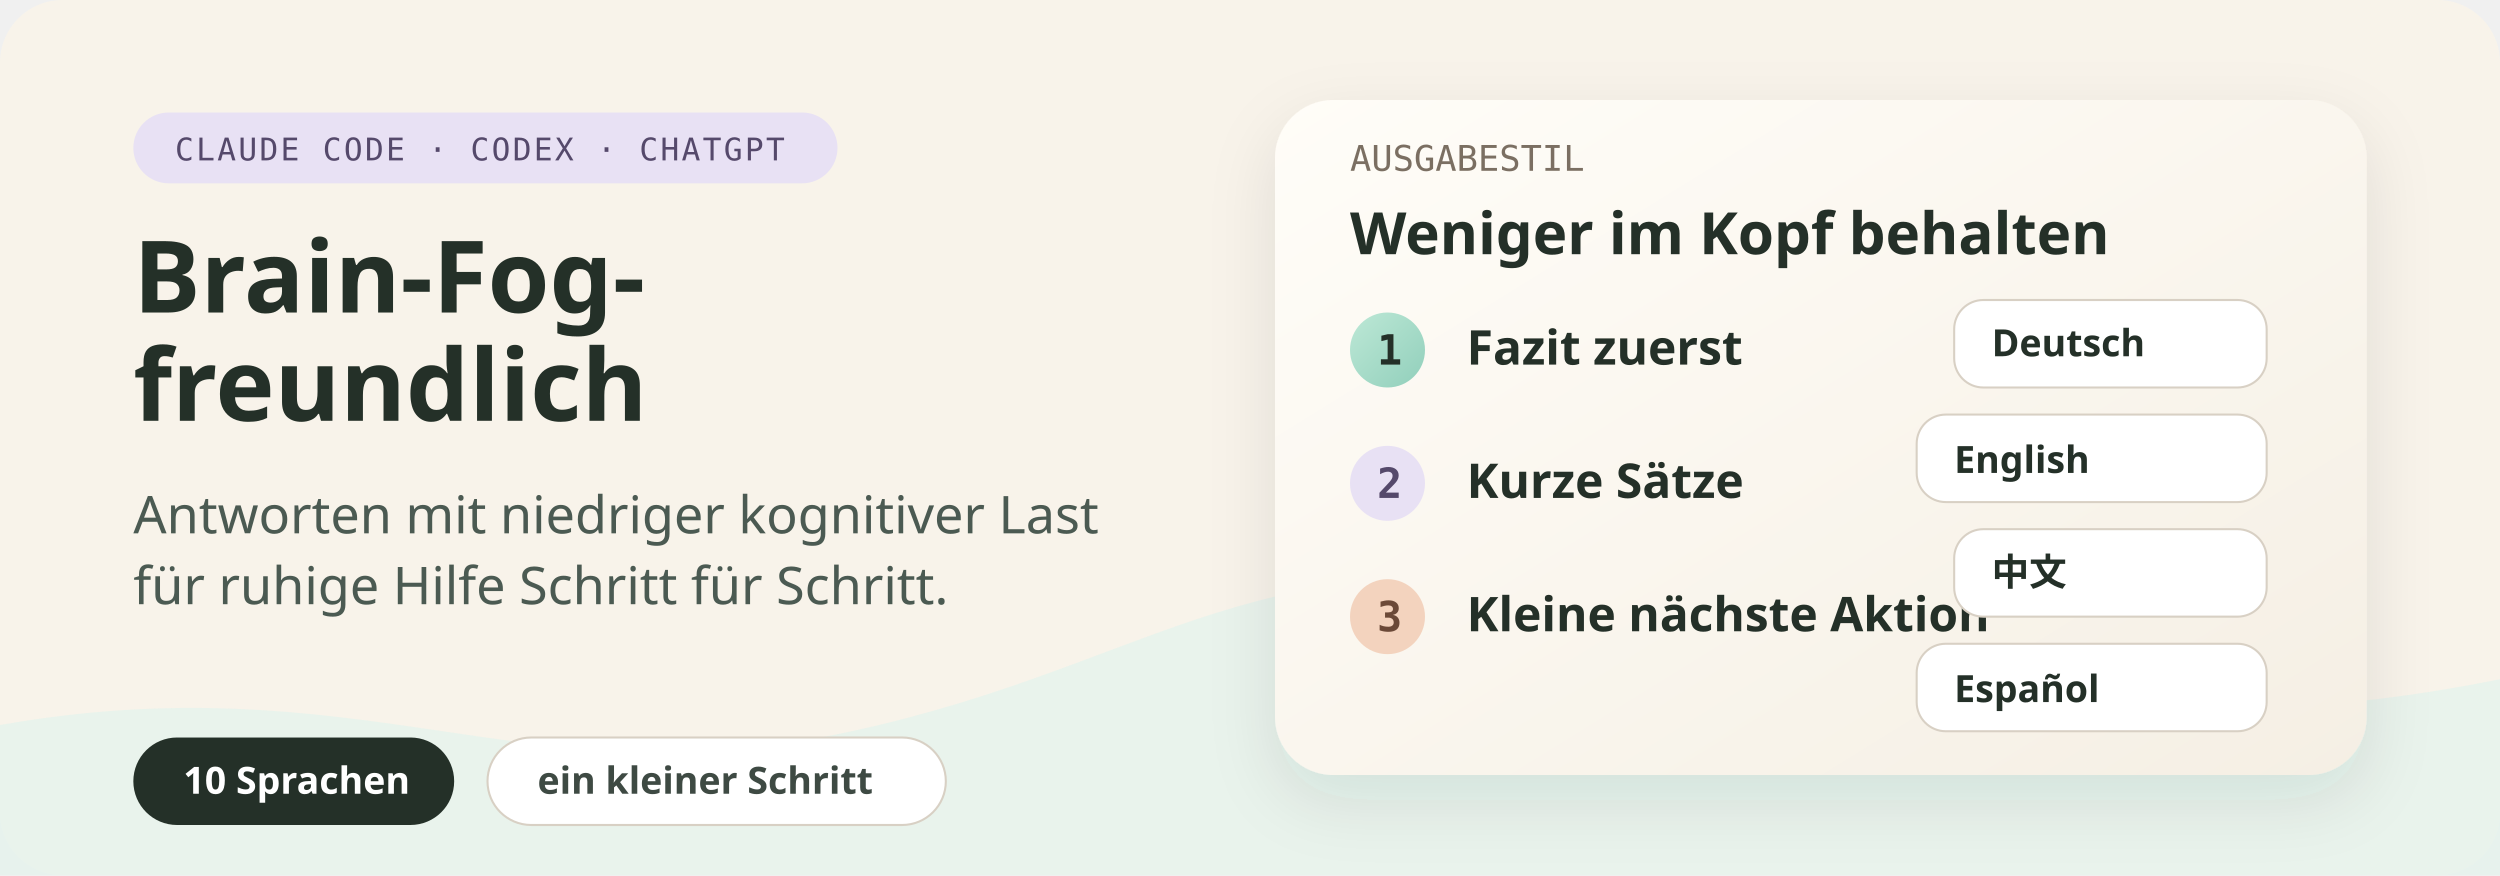
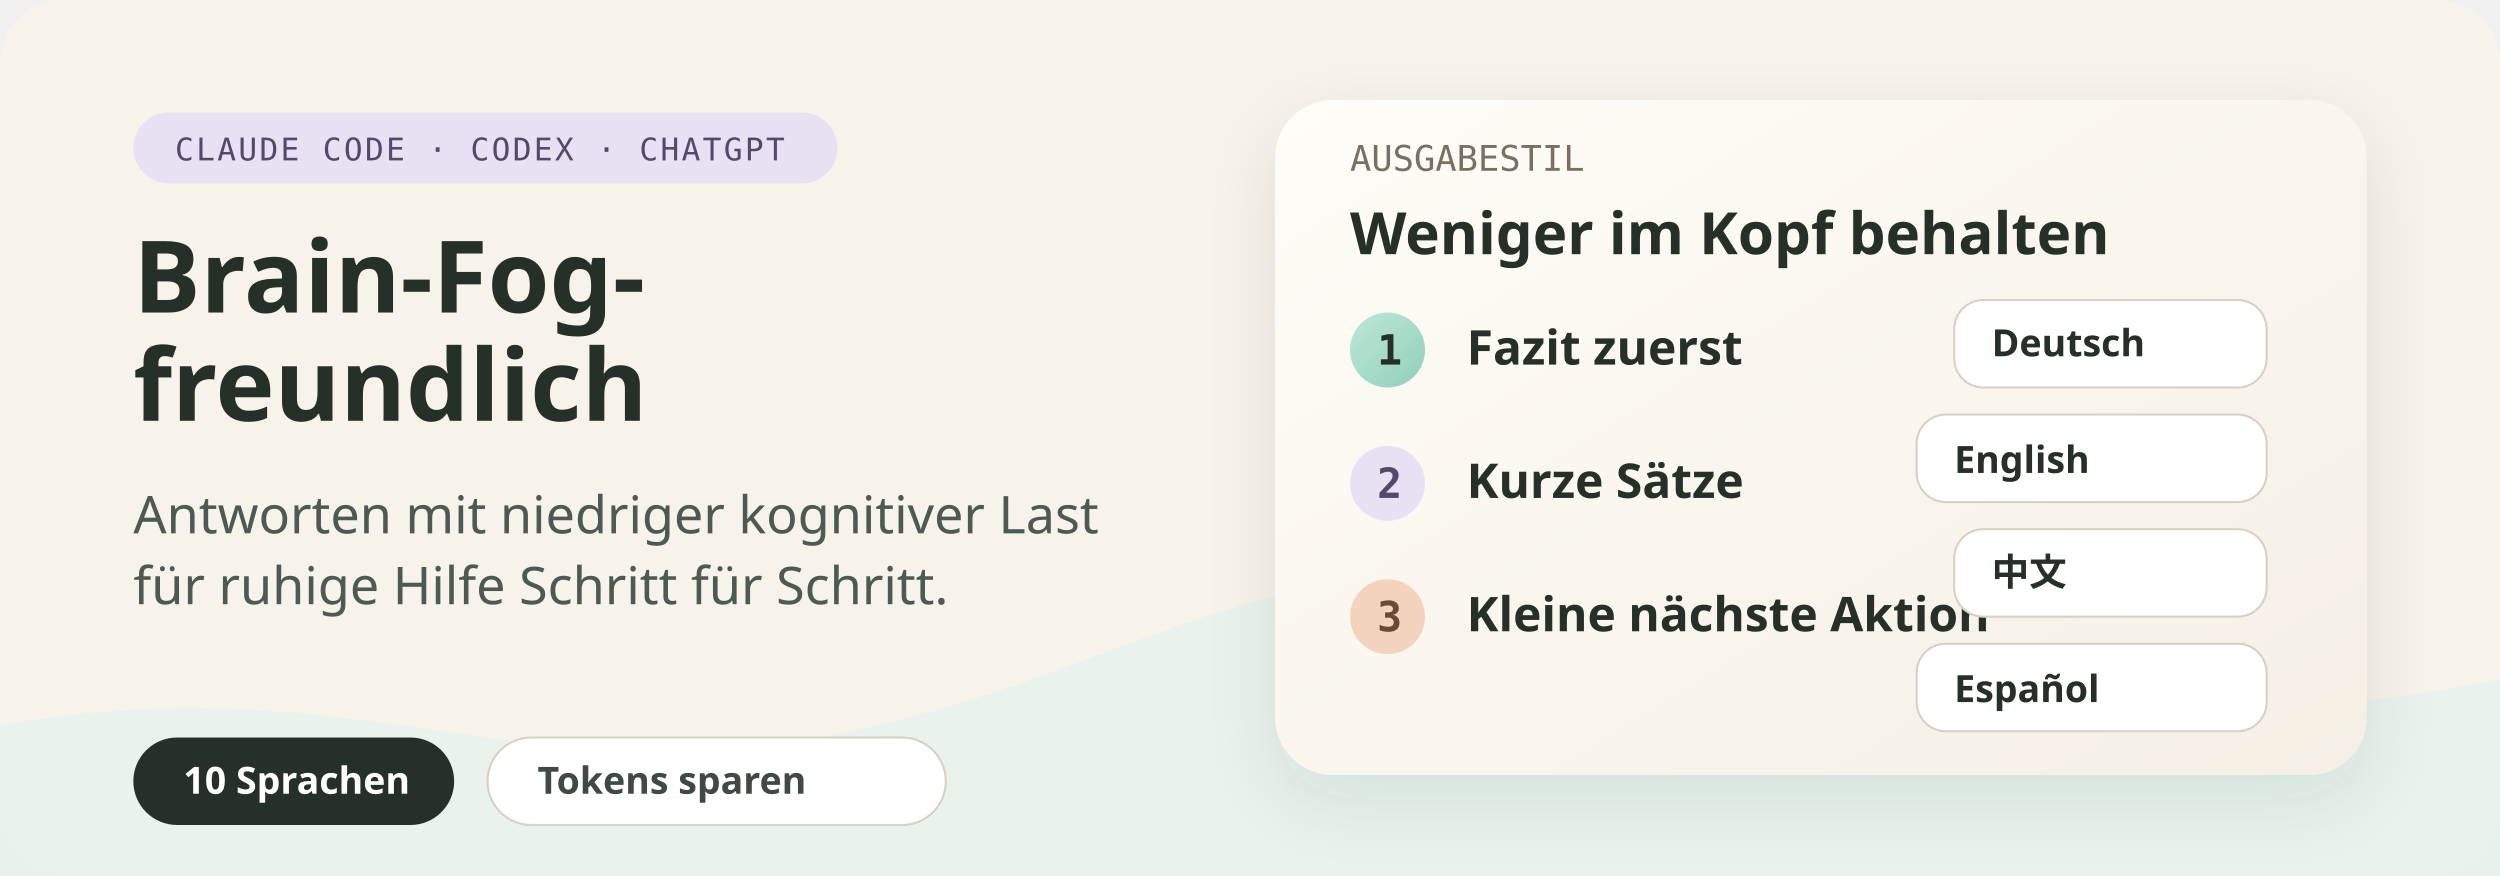
<svg xmlns="http://www.w3.org/2000/svg" width="1200" height="420" viewBox="0 0 1200 420" role="img" aria-labelledby="title desc">
  <defs>
    <linearGradient id="paper" x1="0" y1="0" x2="1" y2="1">
      <stop offset="0" stop-color="#FFFDF8" />
      <stop offset="1" stop-color="#F5EFE4" />
    </linearGradient>
    <linearGradient id="calm" x1="0" y1="0" x2="1" y2="1">
      <stop offset="0" stop-color="#BDE8D6" />
      <stop offset="1" stop-color="#91CFBB" />
    </linearGradient>
    <filter id="lift" x="-16%" y="-16%" width="132%" height="132%">
      <feDropShadow dx="0" dy="12" stdDeviation="16" flood-color="#263129" flood-opacity="0.10" />
    </filter>
  </defs>
  <rect width="1200" height="420" rx="30" fill="#F8F3EA" />
  <path d="M0 348 C170 318 252 382 394 354 C550 324 596 256 762 284 C928 314 1012 364 1200 326 L1200 420 L0 420 Z" fill="#E5F3EC" opacity="0.76" />
  <g id="title-block" transform="translate(64 54)">
    <rect x="0" y="0" width="338" height="34" rx="17" fill="#E8E1F4" />
    <text x="20" y="23" font-family="ui-monospace, SFMono-Regular, Menlo, Consolas, monospace" font-size="15" fill="#55496B" letter-spacing="1.1">CLAUDE CODE · CODEX · CHATGPT</text>
    <text x="0" y="96" font-family="-apple-system, BlinkMacSystemFont, Segoe UI, PingFang SC, Hiragino Sans, Noto Sans, Arial, sans-serif" font-size="48" font-weight="780" fill="#243028">Brain-Fog-</text>
    <text x="0" y="148" font-family="-apple-system, BlinkMacSystemFont, Segoe UI, PingFang SC, Hiragino Sans, Noto Sans, Arial, sans-serif" font-size="48" font-weight="780" fill="#243028">freundlich</text>
    <text x="0" y="202" font-family="-apple-system, BlinkMacSystemFont, Segoe UI, PingFang SC, Hiragino Sans, Noto Sans, Arial, sans-serif" font-size="25" font-weight="520" fill="#4B5A52">Antworten mit niedriger kognitiver Last</text>
    <text x="0" y="236" font-family="-apple-system, BlinkMacSystemFont, Segoe UI, PingFang SC, Hiragino Sans, Noto Sans, Arial, sans-serif" font-size="25" font-weight="520" fill="#4B5A52">für ruhige Hilfe Schritt für Schritt.</text>
    <g transform="translate(0 300)">
      <rect x="0" y="0" width="154" height="42" rx="21" fill="#243028" />
      <text x="24" y="27" font-family="-apple-system, BlinkMacSystemFont, Segoe UI, PingFang SC, Hiragino Sans, Noto Sans, Arial, sans-serif" font-size="18" font-weight="690" fill="#FFFFFF">10 Sprachen</text>
      <rect x="170" y="0" width="220" height="42" rx="21" fill="#FFFFFF" stroke="#D8D0C4" />
-       <text x="194" y="27" font-family="-apple-system, BlinkMacSystemFont, Segoe UI, PingFang SC, Hiragino Sans, Noto Sans, Arial, sans-serif" font-size="18" font-weight="650" fill="#3E4A43">ein kleiner Schritt</text>
+       <text x="194" y="27" font-family="-apple-system, BlinkMacSystemFont, Segoe UI, PingFang SC, Hiragino Sans, Noto Sans, Arial, sans-serif" font-size="18" font-weight="650" fill="#3E4A43">Tokens sparen</text>
    </g>
  </g>
  <g id="calm-flow" transform="translate(612 48)">
    <rect x="0" y="0" width="524" height="324" rx="28" fill="url(#paper)" filter="url(#lift)" />
    <g transform="translate(36 34)">
      <text x="0" y="0" font-family="ui-monospace, SFMono-Regular, Menlo, Consolas, monospace" font-size="17" fill="#7B6F62">AUSGABESTIL</text>
      <text x="0" y="40" font-family="-apple-system, BlinkMacSystemFont, Segoe UI, PingFang SC, Hiragino Sans, Noto Sans, Arial, sans-serif" font-size="28" font-weight="730" fill="#243028">Weniger im Kopf behalten</text>
    </g>
    <g transform="translate(36 102)">
      <circle cx="18" cy="18" r="18" fill="url(#calm)" />
      <text x="13" y="25" font-family="ui-monospace, SFMono-Regular, Menlo, Consolas, monospace" font-size="20" font-weight="700" fill="#243028">1</text>
      <text x="56" y="25" font-family="-apple-system, BlinkMacSystemFont, Segoe UI, PingFang SC, Hiragino Sans, Noto Sans, Arial, sans-serif" font-size="23" font-weight="650" fill="#243028">Fazit zuerst</text>
      <circle cx="18" cy="82" r="18" fill="#E8E1F4" />
      <text x="13" y="89" font-family="ui-monospace, SFMono-Regular, Menlo, Consolas, monospace" font-size="20" font-weight="700" fill="#55496B">2</text>
      <text x="56" y="89" font-family="-apple-system, BlinkMacSystemFont, Segoe UI, PingFang SC, Hiragino Sans, Noto Sans, Arial, sans-serif" font-size="23" font-weight="650" fill="#243028">Kurze Sätze</text>
      <circle cx="18" cy="146" r="18" fill="#F3D3BE" />
      <text x="13" y="153" font-family="ui-monospace, SFMono-Regular, Menlo, Consolas, monospace" font-size="20" font-weight="700" fill="#6B4938">3</text>
      <text x="56" y="153" font-family="-apple-system, BlinkMacSystemFont, Segoe UI, PingFang SC, Hiragino Sans, Noto Sans, Arial, sans-serif" font-size="23" font-weight="650" fill="#243028">Kleine nächste Aktion</text>
    </g>
    <g transform="translate(326 96)">
      <rect x="0" y="0" width="150" height="42" rx="14" fill="#FFFFFF" stroke="#D8D0C4" />
      <text x="18" y="27" font-family="-apple-system, BlinkMacSystemFont, Segoe UI, PingFang SC, Hiragino Sans, Noto Sans, Arial, sans-serif" font-size="18" font-weight="680" fill="#243028">Deutsch</text>
      <rect x="-18" y="55" width="168" height="42" rx="14" fill="#FFFFFF" stroke="#D8D0C4" />
      <text x="0" y="83" font-family="-apple-system, BlinkMacSystemFont, Segoe UI, PingFang SC, Hiragino Sans, Noto Sans, Arial, sans-serif" font-size="18" font-weight="680" fill="#243028">English</text>
      <rect x="0" y="110" width="150" height="42" rx="14" fill="#FFFFFF" stroke="#D8D0C4" />
      <text x="18" y="137" font-family="-apple-system, BlinkMacSystemFont, Segoe UI, PingFang SC, Hiragino Sans, Noto Sans, Arial, sans-serif" font-size="18" font-weight="680" fill="#243028">中文</text>
      <rect x="-18" y="165" width="168" height="42" rx="14" fill="#FFFFFF" stroke="#D8D0C4" />
      <text x="0" y="193" font-family="-apple-system, BlinkMacSystemFont, Segoe UI, PingFang SC, Hiragino Sans, Noto Sans, Arial, sans-serif" font-size="18" font-weight="680" fill="#243028">Español</text>
    </g>
  </g>
</svg>
